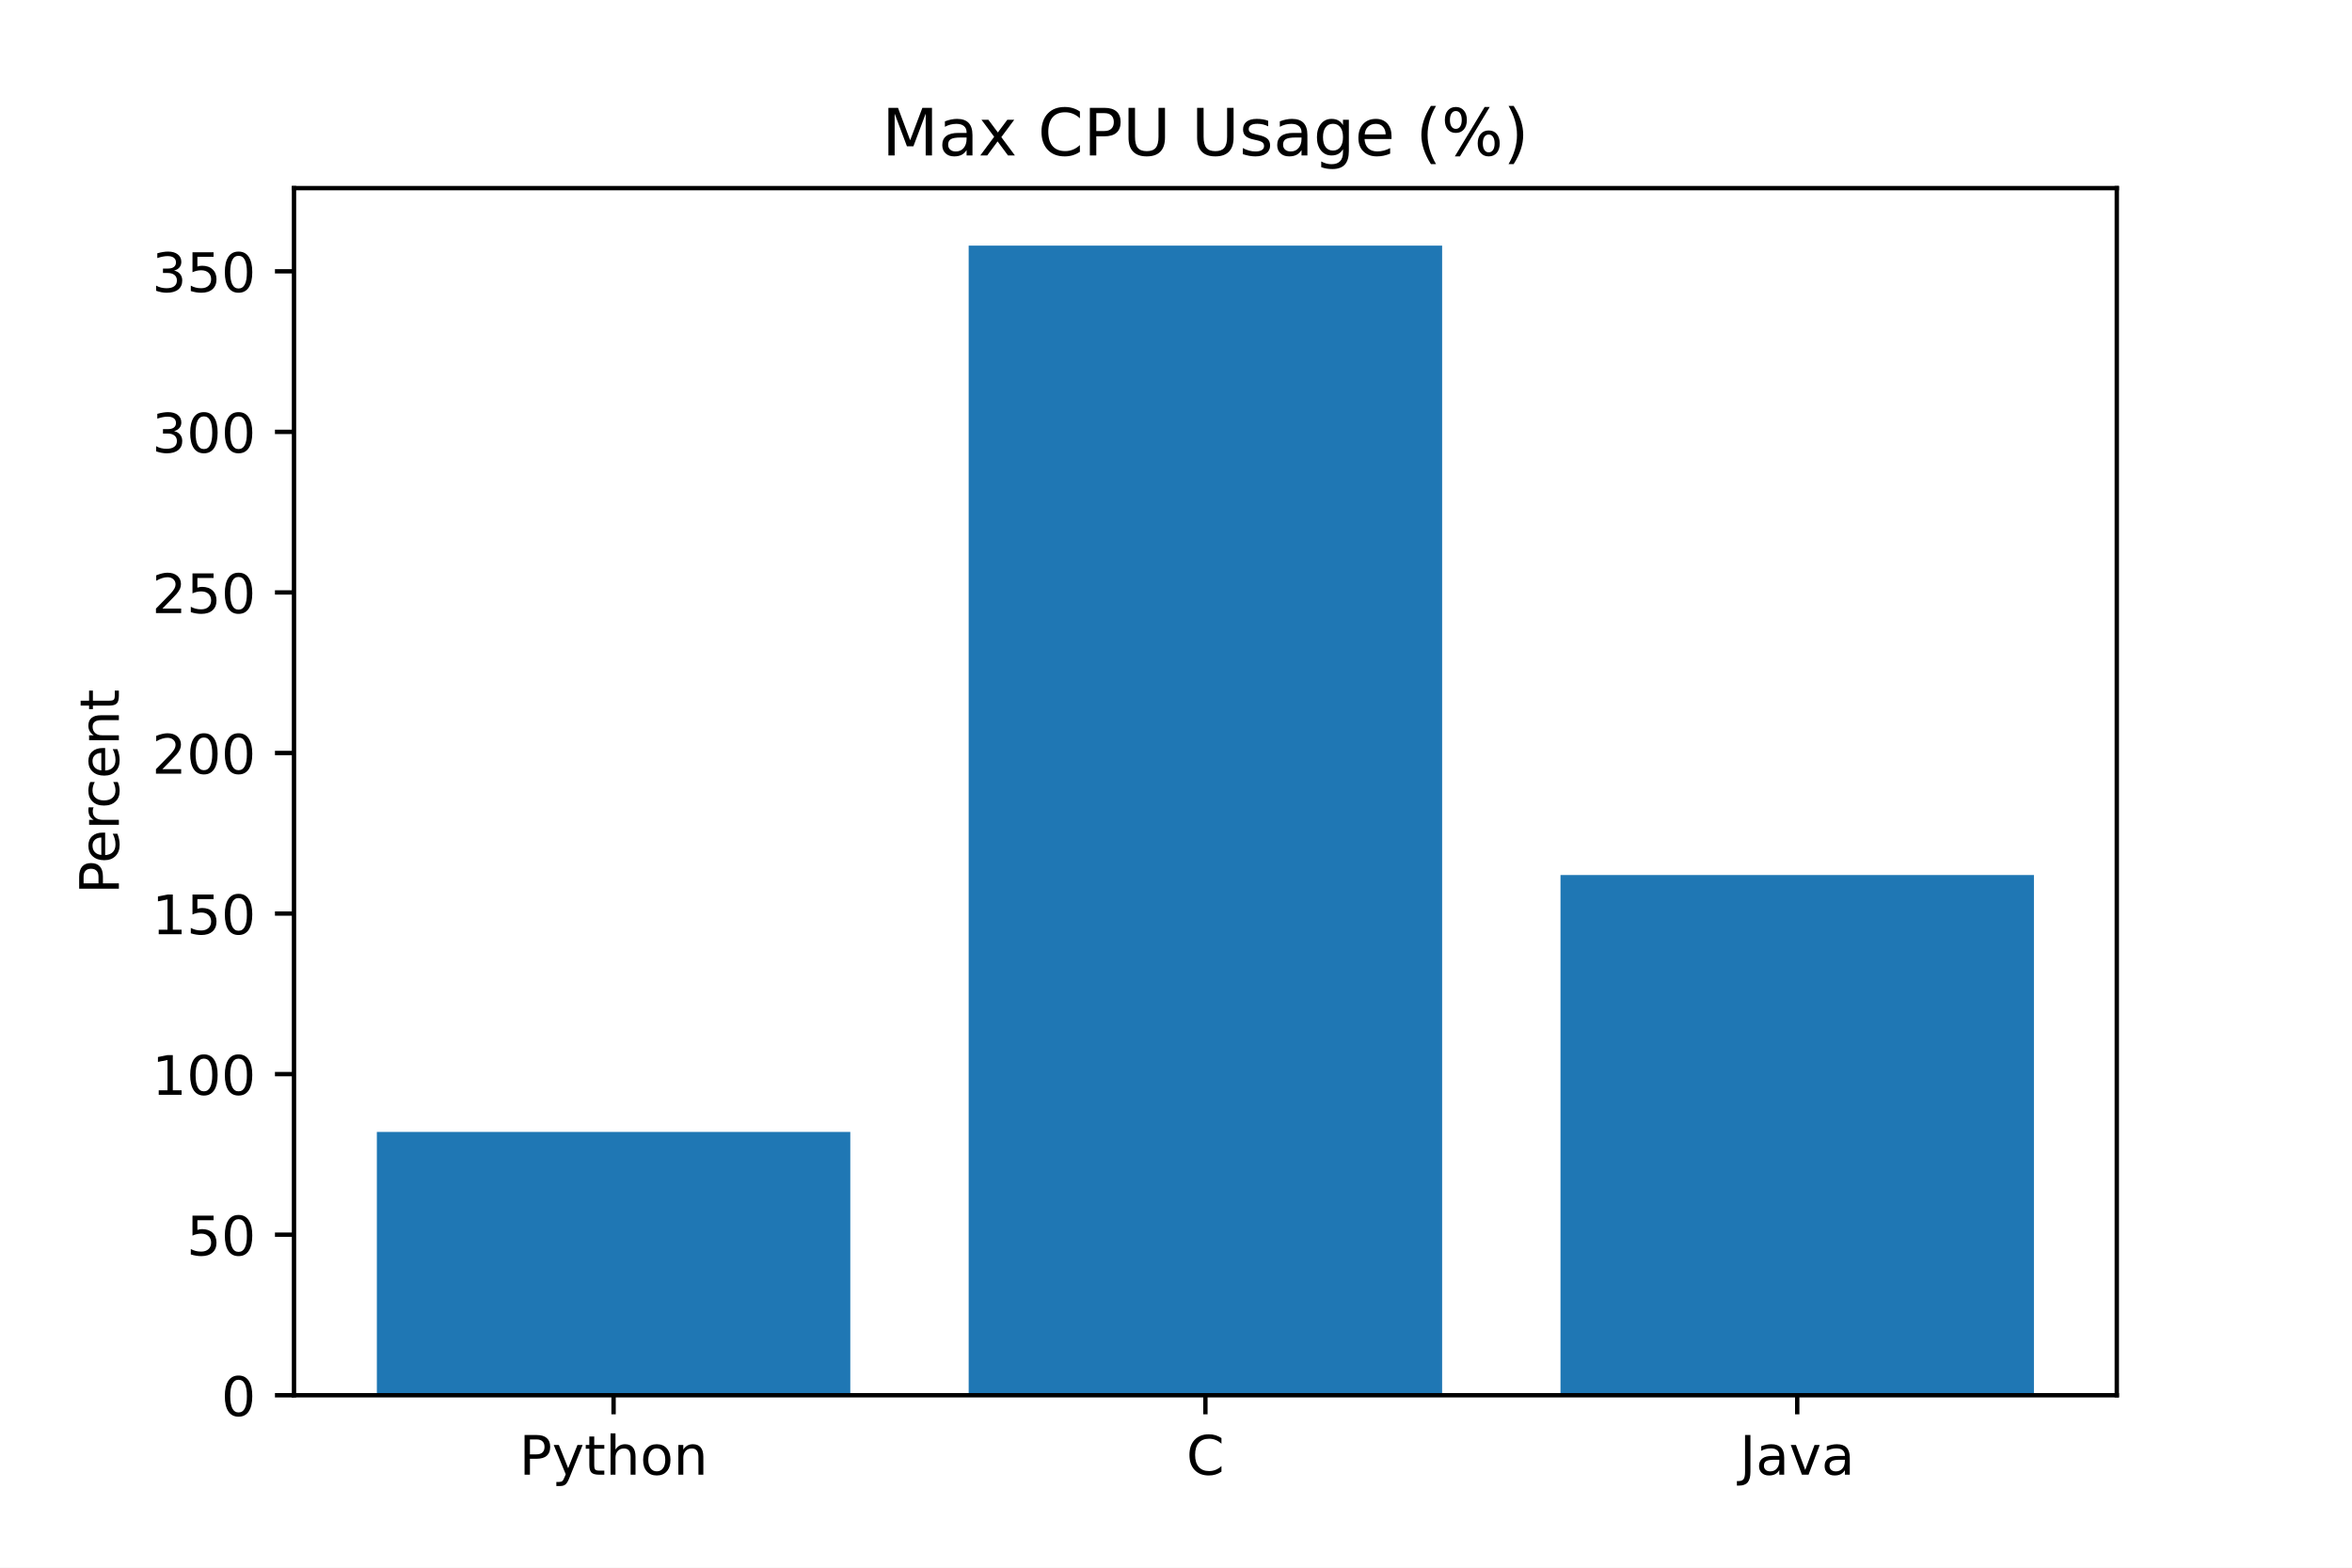
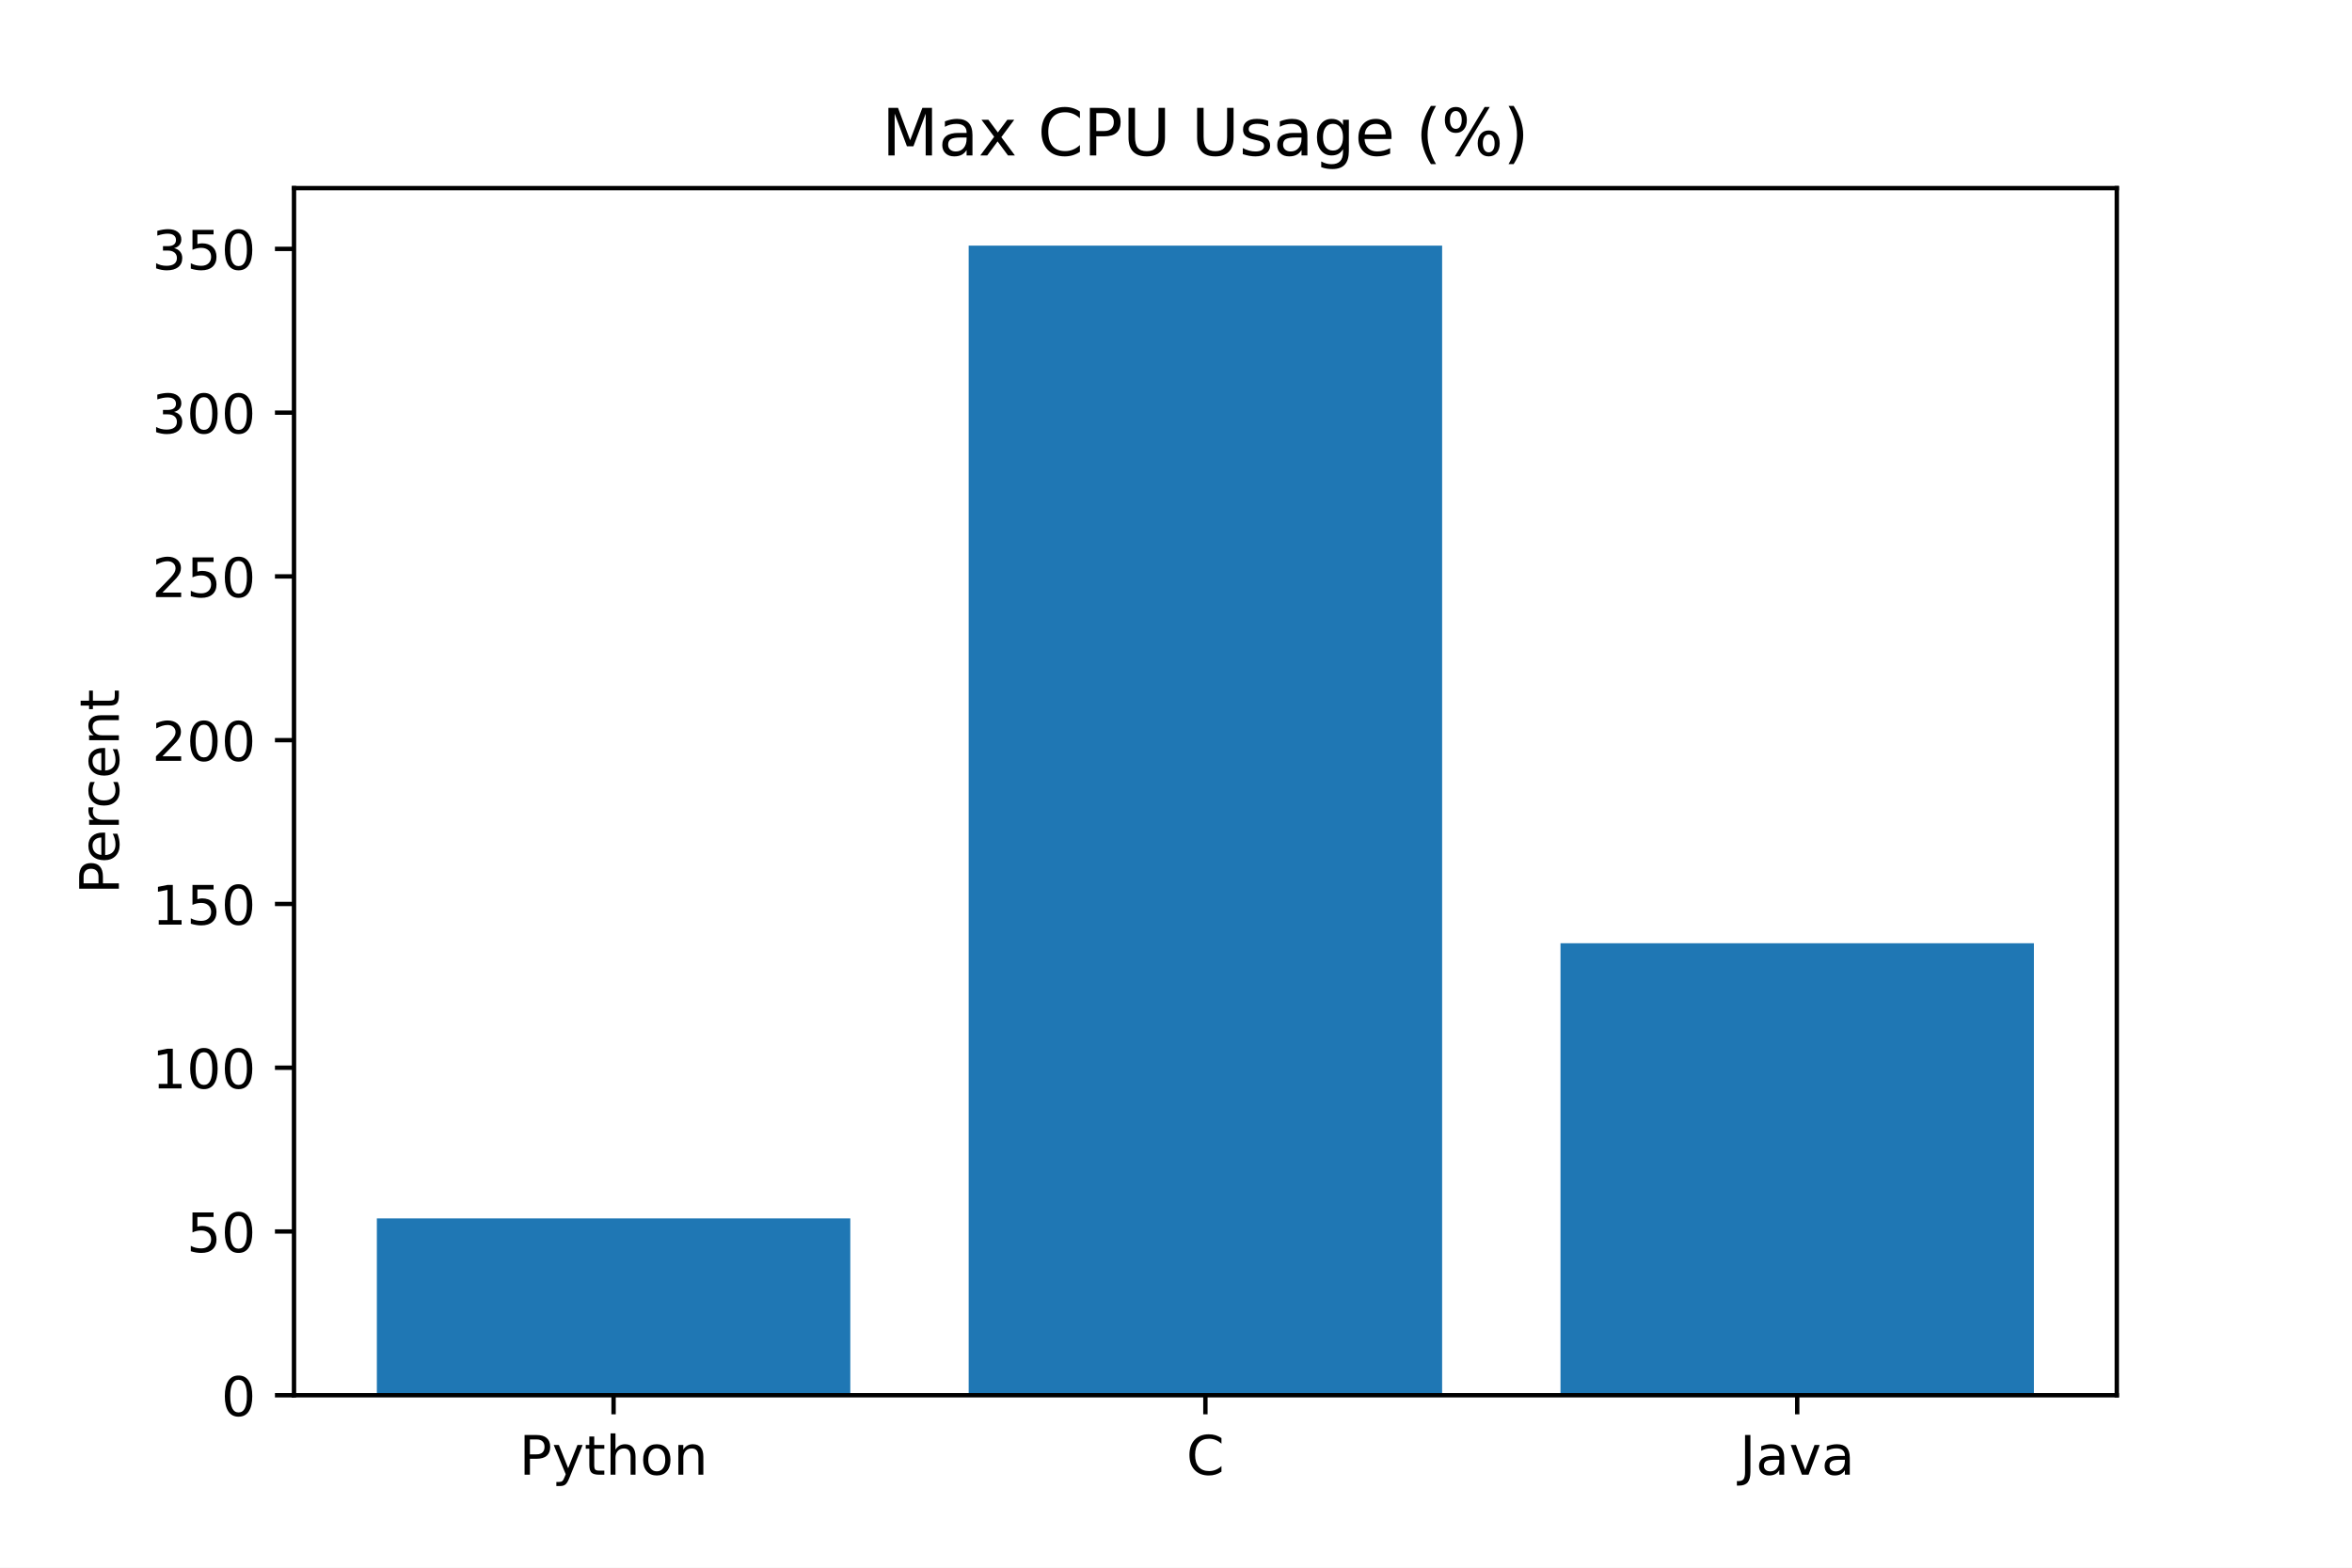
<svg xmlns="http://www.w3.org/2000/svg" xmlns:xlink="http://www.w3.org/1999/xlink" width="432pt" height="288pt" viewBox="0 0 432 288" version="1.1">
  <defs>
    <style type="text/css">*{stroke-linejoin: round; stroke-linecap: butt}</style>
  </defs>
  <g id="figure_1">
    <g id="patch_1">
      <path d="M 0 288  L 432 288  L 432 0  L 0 0  z " style="fill: #ffffff" />
    </g>
    <g id="axes_1">
      <g id="patch_2">
        <path d="M 54 256.32  L 388.8 256.32  L 388.8 34.56  L 54 34.56  z " style="fill: #ffffff" />
      </g>
      <g id="patch_3">
-         <path d="M 69.218 256.32  L 156.179 256.32  L 156.179 207.945  L 69.218 207.945  z " clip-path="url(#p026b6e44b7)" style="fill: #1f77b4" />
+         <path d="M 69.218 256.32  L 156.179 256.32  L 156.179 223.828  L 69.218 223.828  z " clip-path="url(#p86b0f9b2f6)" style="fill: #1f77b4" />
      </g>
      <g id="patch_4">
-         <path d="M 177.919 256.32  L 264.881 256.32  L 264.881 45.12  L 177.919 45.12  z " clip-path="url(#p026b6e44b7)" style="fill: #1f77b4" />
+         <path d="M 177.919 256.32  L 264.881 256.32  L 264.881 45.12  L 177.919 45.12  z " clip-path="url(#p86b0f9b2f6)" style="fill: #1f77b4" />
      </g>
      <g id="patch_5">
-         <path d="M 286.621 256.32  L 373.582 256.32  L 373.582 160.749  L 286.621 160.749  z " clip-path="url(#p026b6e44b7)" style="fill: #1f77b4" />
+         <path d="M 286.621 256.32  L 373.582 256.32  L 373.582 173.284  L 286.621 173.284  z " clip-path="url(#p86b0f9b2f6)" style="fill: #1f77b4" />
      </g>
      <g id="matplotlib.axis_1">
        <g id="xtick_1">
          <g id="line2d_1">
            <defs>
-               <path id="mb1764eec45" d="M 0 0  L 0 3.5  " style="stroke: #000000; stroke-width: 0.8" />
+               <path id="m8026411e08" d="M 0 0  L 0 3.5  " style="stroke: #000000; stroke-width: 0.8" />
            </defs>
            <g>
-               <use xlink:href="#mb1764eec45" x="112.699" y="256.32" style="stroke: #000000; stroke-width: 0.8" />
+               <use xlink:href="#m8026411e08" x="112.699" y="256.32" style="stroke: #000000; stroke-width: 0.8" />
            </g>
          </g>
          <g id="text_1">
            <g transform="translate(95.36745 270.9184) scale(0.1 -0.1)">
              <defs>
                <path id="DejaVuSans-50" d="M 1259 4147  L 1259 2394  L 2053 2394  Q 2494 2394 2734 2622  Q 2975 2850 2975 3272  Q 2975 3691 2734 3919  Q 2494 4147 2053 4147  L 1259 4147  z M 628 4666  L 2053 4666  Q 2838 4666 3239 4311  Q 3641 3956 3641 3272  Q 3641 2581 3239 2228  Q 2838 1875 2053 1875  L 1259 1875  L 1259 0  L 628 0  L 628 4666  z " transform="scale(0.015625)" />
                <path id="DejaVuSans-79" d="M 2059 -325  Q 1816 -950 1584 -1140  Q 1353 -1331 966 -1331  L 506 -1331  L 506 -850  L 844 -850  Q 1081 -850 1212 -737  Q 1344 -625 1503 -206  L 1606 56  L 191 3500  L 800 3500  L 1894 763  L 2988 3500  L 3597 3500  L 2059 -325  z " transform="scale(0.015625)" />
                <path id="DejaVuSans-74" d="M 1172 4494  L 1172 3500  L 2356 3500  L 2356 3053  L 1172 3053  L 1172 1153  Q 1172 725 1289 603  Q 1406 481 1766 481  L 2356 481  L 2356 0  L 1766 0  Q 1100 0 847 248  Q 594 497 594 1153  L 594 3053  L 172 3053  L 172 3500  L 594 3500  L 594 4494  L 1172 4494  z " transform="scale(0.015625)" />
                <path id="DejaVuSans-68" d="M 3513 2113  L 3513 0  L 2938 0  L 2938 2094  Q 2938 2591 2744 2837  Q 2550 3084 2163 3084  Q 1697 3084 1428 2787  Q 1159 2491 1159 1978  L 1159 0  L 581 0  L 581 4863  L 1159 4863  L 1159 2956  Q 1366 3272 1645 3428  Q 1925 3584 2291 3584  Q 2894 3584 3203 3211  Q 3513 2838 3513 2113  z " transform="scale(0.015625)" />
                <path id="DejaVuSans-6f" d="M 1959 3097  Q 1497 3097 1228 2736  Q 959 2375 959 1747  Q 959 1119 1226 758  Q 1494 397 1959 397  Q 2419 397 2687 759  Q 2956 1122 2956 1747  Q 2956 2369 2687 2733  Q 2419 3097 1959 3097  z M 1959 3584  Q 2709 3584 3137 3096  Q 3566 2609 3566 1747  Q 3566 888 3137 398  Q 2709 -91 1959 -91  Q 1206 -91 779 398  Q 353 888 353 1747  Q 353 2609 779 3096  Q 1206 3584 1959 3584  z " transform="scale(0.015625)" />
                <path id="DejaVuSans-6e" d="M 3513 2113  L 3513 0  L 2938 0  L 2938 2094  Q 2938 2591 2744 2837  Q 2550 3084 2163 3084  Q 1697 3084 1428 2787  Q 1159 2491 1159 1978  L 1159 0  L 581 0  L 581 3500  L 1159 3500  L 1159 2956  Q 1366 3272 1645 3428  Q 1925 3584 2291 3584  Q 2894 3584 3203 3211  Q 3513 2838 3513 2113  z " transform="scale(0.015625)" />
              </defs>
              <use xlink:href="#DejaVuSans-50" />
              <use xlink:href="#DejaVuSans-79" transform="translate(60.30273 0)" />
              <use xlink:href="#DejaVuSans-74" transform="translate(119.4824 0)" />
              <use xlink:href="#DejaVuSans-68" transform="translate(158.6914 0)" />
              <use xlink:href="#DejaVuSans-6f" transform="translate(222.0703 0)" />
              <use xlink:href="#DejaVuSans-6e" transform="translate(283.252 0)" />
            </g>
          </g>
        </g>
        <g id="xtick_2">
          <g id="line2d_2">
            <g>
-               <use xlink:href="#mb1764eec45" x="221.4" y="256.32" style="stroke: #000000; stroke-width: 0.8" />
+               <use xlink:href="#m8026411e08" x="221.4" y="256.32" style="stroke: #000000; stroke-width: 0.8" />
            </g>
          </g>
          <g id="text_2">
            <g transform="translate(217.9086 270.9184) scale(0.1 -0.1)">
              <defs>
                <path id="DejaVuSans-43" d="M 4122 4306  L 4122 3641  Q 3803 3938 3442 4084  Q 3081 4231 2675 4231  Q 1875 4231 1450 3742  Q 1025 3253 1025 2328  Q 1025 1406 1450 917  Q 1875 428 2675 428  Q 3081 428 3442 575  Q 3803 722 4122 1019  L 4122 359  Q 3791 134 3420 21  Q 3050 -91 2638 -91  Q 1578 -91 968 557  Q 359 1206 359 2328  Q 359 3453 968 4101  Q 1578 4750 2638 4750  Q 3056 4750 3426 4639  Q 3797 4528 4122 4306  z " transform="scale(0.015625)" />
              </defs>
              <use xlink:href="#DejaVuSans-43" />
            </g>
          </g>
        </g>
        <g id="xtick_3">
          <g id="line2d_3">
            <g>
-               <use xlink:href="#mb1764eec45" x="330.101" y="256.32" style="stroke: #000000; stroke-width: 0.8" />
+               <use xlink:href="#m8026411e08" x="330.101" y="256.32" style="stroke: #000000; stroke-width: 0.8" />
            </g>
          </g>
          <g id="text_3">
            <g transform="translate(319.5388 270.9184) scale(0.1 -0.1)">
              <defs>
                <path id="DejaVuSans-4a" d="M 628 4666  L 1259 4666  L 1259 325  Q 1259 -519 939 -900  Q 619 -1281 -91 -1281  L -331 -1281  L -331 -750  L -134 -750  Q 284 -750 456 -515  Q 628 -281 628 325  L 628 4666  z " transform="scale(0.015625)" />
                <path id="DejaVuSans-61" d="M 2194 1759  Q 1497 1759 1228 1600  Q 959 1441 959 1056  Q 959 750 1161 570  Q 1363 391 1709 391  Q 2188 391 2477 730  Q 2766 1069 2766 1631  L 2766 1759  L 2194 1759  z M 3341 1997  L 3341 0  L 2766 0  L 2766 531  Q 2569 213 2275 61  Q 1981 -91 1556 -91  Q 1019 -91 701 211  Q 384 513 384 1019  Q 384 1609 779 1909  Q 1175 2209 1959 2209  L 2766 2209  L 2766 2266  Q 2766 2663 2505 2880  Q 2244 3097 1772 3097  Q 1472 3097 1187 3025  Q 903 2953 641 2809  L 641 3341  Q 956 3463 1253 3523  Q 1550 3584 1831 3584  Q 2591 3584 2966 3190  Q 3341 2797 3341 1997  z " transform="scale(0.015625)" />
                <path id="DejaVuSans-76" d="M 191 3500  L 800 3500  L 1894 563  L 2988 3500  L 3597 3500  L 2284 0  L 1503 0  L 191 3500  z " transform="scale(0.015625)" />
              </defs>
              <use xlink:href="#DejaVuSans-4a" />
              <use xlink:href="#DejaVuSans-61" transform="translate(29.49219 0)" />
              <use xlink:href="#DejaVuSans-76" transform="translate(90.77148 0)" />
              <use xlink:href="#DejaVuSans-61" transform="translate(149.9512 0)" />
            </g>
          </g>
        </g>
      </g>
      <g id="matplotlib.axis_2">
        <g id="ytick_1">
          <g id="line2d_4">
            <defs>
-               <path id="mb3b1a26e0e" d="M 0 0  L -3.5 0  " style="stroke: #000000; stroke-width: 0.8" />
+               <path id="m56fd58161e" d="M 0 0  L -3.5 0  " style="stroke: #000000; stroke-width: 0.8" />
            </defs>
            <g>
-               <use xlink:href="#mb3b1a26e0e" x="54" y="256.32" style="stroke: #000000; stroke-width: 0.8" />
+               <use xlink:href="#m56fd58161e" x="54" y="256.32" style="stroke: #000000; stroke-width: 0.8" />
            </g>
          </g>
          <g id="text_4">
            <g transform="translate(40.6375 260.1192) scale(0.1 -0.1)">
              <defs>
                <path id="DejaVuSans-30" d="M 2034 4250  Q 1547 4250 1301 3770  Q 1056 3291 1056 2328  Q 1056 1369 1301 889  Q 1547 409 2034 409  Q 2525 409 2770 889  Q 3016 1369 3016 2328  Q 3016 3291 2770 3770  Q 2525 4250 2034 4250  z M 2034 4750  Q 2819 4750 3233 4129  Q 3647 3509 3647 2328  Q 3647 1150 3233 529  Q 2819 -91 2034 -91  Q 1250 -91 836 529  Q 422 1150 422 2328  Q 422 3509 836 4129  Q 1250 4750 2034 4750  z " transform="scale(0.015625)" />
              </defs>
              <use xlink:href="#DejaVuSans-30" />
            </g>
          </g>
        </g>
        <g id="ytick_2">
          <g id="line2d_5">
            <g>
-               <use xlink:href="#mb3b1a26e0e" x="54" y="226.823" style="stroke: #000000; stroke-width: 0.8" />
+               <use xlink:href="#m56fd58161e" x="54" y="226.235" style="stroke: #000000; stroke-width: 0.8" />
            </g>
          </g>
          <g id="text_5">
-             <g transform="translate(34.275 230.622) scale(0.1 -0.1)">
+             <g transform="translate(34.275 230.0337) scale(0.1 -0.1)">
              <defs>
                <path id="DejaVuSans-35" d="M 691 4666  L 3169 4666  L 3169 4134  L 1269 4134  L 1269 2991  Q 1406 3038 1543 3061  Q 1681 3084 1819 3084  Q 2600 3084 3056 2656  Q 3513 2228 3513 1497  Q 3513 744 3044 326  Q 2575 -91 1722 -91  Q 1428 -91 1123 -41  Q 819 9 494 109  L 494 744  Q 775 591 1075 516  Q 1375 441 1709 441  Q 2250 441 2565 725  Q 2881 1009 2881 1497  Q 2881 1984 2565 2268  Q 2250 2553 1709 2553  Q 1456 2553 1204 2497  Q 953 2441 691 2322  L 691 4666  z " transform="scale(0.015625)" />
              </defs>
              <use xlink:href="#DejaVuSans-35" />
              <use xlink:href="#DejaVuSans-30" transform="translate(63.62305 0)" />
            </g>
          </g>
        </g>
        <g id="ytick_3">
          <g id="line2d_6">
            <g>
-               <use xlink:href="#mb3b1a26e0e" x="54" y="197.326" style="stroke: #000000; stroke-width: 0.8" />
+               <use xlink:href="#m56fd58161e" x="54" y="196.149" style="stroke: #000000; stroke-width: 0.8" />
            </g>
          </g>
          <g id="text_6">
-             <g transform="translate(27.9125 201.1248) scale(0.1 -0.1)">
+             <g transform="translate(27.9125 199.9483) scale(0.1 -0.1)">
              <defs>
                <path id="DejaVuSans-31" d="M 794 531  L 1825 531  L 1825 4091  L 703 3866  L 703 4441  L 1819 4666  L 2450 4666  L 2450 531  L 3481 531  L 3481 0  L 794 0  L 794 531  z " transform="scale(0.015625)" />
              </defs>
              <use xlink:href="#DejaVuSans-31" />
              <use xlink:href="#DejaVuSans-30" transform="translate(63.62305 0)" />
              <use xlink:href="#DejaVuSans-30" transform="translate(127.2461 0)" />
            </g>
          </g>
        </g>
        <g id="ytick_4">
          <g id="line2d_7">
            <g>
-               <use xlink:href="#mb3b1a26e0e" x="54" y="167.828" style="stroke: #000000; stroke-width: 0.8" />
+               <use xlink:href="#m56fd58161e" x="54" y="166.064" style="stroke: #000000; stroke-width: 0.8" />
            </g>
          </g>
          <g id="text_7">
-             <g transform="translate(27.9125 171.6276) scale(0.1 -0.1)">
+             <g transform="translate(27.9125 169.8628) scale(0.1 -0.1)">
              <use xlink:href="#DejaVuSans-31" />
              <use xlink:href="#DejaVuSans-35" transform="translate(63.62305 0)" />
              <use xlink:href="#DejaVuSans-30" transform="translate(127.2461 0)" />
            </g>
          </g>
        </g>
        <g id="ytick_5">
          <g id="line2d_8">
            <g>
-               <use xlink:href="#mb3b1a26e0e" x="54" y="138.331" style="stroke: #000000; stroke-width: 0.8" />
+               <use xlink:href="#m56fd58161e" x="54" y="135.978" style="stroke: #000000; stroke-width: 0.8" />
            </g>
          </g>
          <g id="text_8">
-             <g transform="translate(27.9125 142.1304) scale(0.1 -0.1)">
+             <g transform="translate(27.9125 139.7773) scale(0.1 -0.1)">
              <defs>
                <path id="DejaVuSans-32" d="M 1228 531  L 3431 531  L 3431 0  L 469 0  L 469 531  Q 828 903 1448 1529  Q 2069 2156 2228 2338  Q 2531 2678 2651 2914  Q 2772 3150 2772 3378  Q 2772 3750 2511 3984  Q 2250 4219 1831 4219  Q 1534 4219 1204 4116  Q 875 4013 500 3803  L 500 4441  Q 881 4594 1212 4672  Q 1544 4750 1819 4750  Q 2544 4750 2975 4387  Q 3406 4025 3406 3419  Q 3406 3131 3298 2873  Q 3191 2616 2906 2266  Q 2828 2175 2409 1742  Q 1991 1309 1228 531  z " transform="scale(0.015625)" />
              </defs>
              <use xlink:href="#DejaVuSans-32" />
              <use xlink:href="#DejaVuSans-30" transform="translate(63.62305 0)" />
              <use xlink:href="#DejaVuSans-30" transform="translate(127.2461 0)" />
            </g>
          </g>
        </g>
        <g id="ytick_6">
          <g id="line2d_9">
            <g>
-               <use xlink:href="#mb3b1a26e0e" x="54" y="108.834" style="stroke: #000000; stroke-width: 0.8" />
+               <use xlink:href="#m56fd58161e" x="54" y="105.893" style="stroke: #000000; stroke-width: 0.8" />
            </g>
          </g>
          <g id="text_9">
-             <g transform="translate(27.9125 112.6332) scale(0.1 -0.1)">
+             <g transform="translate(27.9125 109.6919) scale(0.1 -0.1)">
              <use xlink:href="#DejaVuSans-32" />
              <use xlink:href="#DejaVuSans-35" transform="translate(63.62305 0)" />
              <use xlink:href="#DejaVuSans-30" transform="translate(127.2461 0)" />
            </g>
          </g>
        </g>
        <g id="ytick_7">
          <g id="line2d_10">
            <g>
-               <use xlink:href="#mb3b1a26e0e" x="54" y="79.337" style="stroke: #000000; stroke-width: 0.8" />
+               <use xlink:href="#m56fd58161e" x="54" y="75.807" style="stroke: #000000; stroke-width: 0.8" />
            </g>
          </g>
          <g id="text_10">
-             <g transform="translate(27.9125 83.13598) scale(0.1 -0.1)">
+             <g transform="translate(27.9125 79.6064) scale(0.1 -0.1)">
              <defs>
                <path id="DejaVuSans-33" d="M 2597 2516  Q 3050 2419 3304 2112  Q 3559 1806 3559 1356  Q 3559 666 3084 287  Q 2609 -91 1734 -91  Q 1441 -91 1130 -33  Q 819 25 488 141  L 488 750  Q 750 597 1062 519  Q 1375 441 1716 441  Q 2309 441 2620 675  Q 2931 909 2931 1356  Q 2931 1769 2642 2001  Q 2353 2234 1838 2234  L 1294 2234  L 1294 2753  L 1863 2753  Q 2328 2753 2575 2939  Q 2822 3125 2822 3475  Q 2822 3834 2567 4026  Q 2313 4219 1838 4219  Q 1578 4219 1281 4162  Q 984 4106 628 3988  L 628 4550  Q 988 4650 1302 4700  Q 1616 4750 1894 4750  Q 2613 4750 3031 4423  Q 3450 4097 3450 3541  Q 3450 3153 3228 2886  Q 3006 2619 2597 2516  z " transform="scale(0.015625)" />
              </defs>
              <use xlink:href="#DejaVuSans-33" />
              <use xlink:href="#DejaVuSans-30" transform="translate(63.62305 0)" />
              <use xlink:href="#DejaVuSans-30" transform="translate(127.2461 0)" />
            </g>
          </g>
        </g>
        <g id="ytick_8">
          <g id="line2d_11">
            <g>
-               <use xlink:href="#mb3b1a26e0e" x="54" y="49.84" style="stroke: #000000; stroke-width: 0.8" />
+               <use xlink:href="#m56fd58161e" x="54" y="45.722" style="stroke: #000000; stroke-width: 0.8" />
            </g>
          </g>
          <g id="text_11">
-             <g transform="translate(27.9125 53.63877) scale(0.1 -0.1)">
+             <g transform="translate(27.9125 49.52093) scale(0.1 -0.1)">
              <use xlink:href="#DejaVuSans-33" />
              <use xlink:href="#DejaVuSans-35" transform="translate(63.62305 0)" />
              <use xlink:href="#DejaVuSans-30" transform="translate(127.2461 0)" />
            </g>
          </g>
        </g>
        <g id="text_12">
          <g transform="translate(21.83281 164.2478) rotate(-90) scale(0.1 -0.1)">
            <defs>
              <path id="DejaVuSans-65" d="M 3597 1894  L 3597 1613  L 953 1613  Q 991 1019 1311 708  Q 1631 397 2203 397  Q 2534 397 2845 478  Q 3156 559 3463 722  L 3463 178  Q 3153 47 2828 -22  Q 2503 -91 2169 -91  Q 1331 -91 842 396  Q 353 884 353 1716  Q 353 2575 817 3079  Q 1281 3584 2069 3584  Q 2775 3584 3186 3129  Q 3597 2675 3597 1894  z M 3022 2063  Q 3016 2534 2758 2815  Q 2500 3097 2075 3097  Q 1594 3097 1305 2825  Q 1016 2553 972 2059  L 3022 2063  z " transform="scale(0.015625)" />
              <path id="DejaVuSans-72" d="M 2631 2963  Q 2534 3019 2420 3045  Q 2306 3072 2169 3072  Q 1681 3072 1420 2755  Q 1159 2438 1159 1844  L 1159 0  L 581 0  L 581 3500  L 1159 3500  L 1159 2956  Q 1341 3275 1631 3429  Q 1922 3584 2338 3584  Q 2397 3584 2469 3576  Q 2541 3569 2628 3553  L 2631 2963  z " transform="scale(0.015625)" />
              <path id="DejaVuSans-63" d="M 3122 3366  L 3122 2828  Q 2878 2963 2633 3030  Q 2388 3097 2138 3097  Q 1578 3097 1268 2742  Q 959 2388 959 1747  Q 959 1106 1268 751  Q 1578 397 2138 397  Q 2388 397 2633 464  Q 2878 531 3122 666  L 3122 134  Q 2881 22 2623 -34  Q 2366 -91 2075 -91  Q 1284 -91 818 406  Q 353 903 353 1747  Q 353 2603 823 3093  Q 1294 3584 2113 3584  Q 2378 3584 2631 3529  Q 2884 3475 3122 3366  z " transform="scale(0.015625)" />
            </defs>
            <use xlink:href="#DejaVuSans-50" />
            <use xlink:href="#DejaVuSans-65" transform="translate(56.67773 0)" />
            <use xlink:href="#DejaVuSans-72" transform="translate(118.2012 0)" />
            <use xlink:href="#DejaVuSans-63" transform="translate(157.0645 0)" />
            <use xlink:href="#DejaVuSans-65" transform="translate(212.0449 0)" />
            <use xlink:href="#DejaVuSans-6e" transform="translate(273.5684 0)" />
            <use xlink:href="#DejaVuSans-74" transform="translate(336.9473 0)" />
          </g>
        </g>
      </g>
      <g id="patch_6">
        <path d="M 54 256.32  L 54 34.56  " style="fill: none; stroke: #000000; stroke-width: 0.8; stroke-linejoin: miter; stroke-linecap: square" />
      </g>
      <g id="patch_7">
        <path d="M 388.8 256.32  L 388.8 34.56  " style="fill: none; stroke: #000000; stroke-width: 0.8; stroke-linejoin: miter; stroke-linecap: square" />
      </g>
      <g id="patch_8">
        <path d="M 54 256.32  L 388.8 256.32  " style="fill: none; stroke: #000000; stroke-width: 0.8; stroke-linejoin: miter; stroke-linecap: square" />
      </g>
      <g id="patch_9">
        <path d="M 54 34.56  L 388.8 34.56  " style="fill: none; stroke: #000000; stroke-width: 0.8; stroke-linejoin: miter; stroke-linecap: square" />
      </g>
      <g id="text_13">
        <g transform="translate(161.9981 28.56) scale(0.12 -0.12)">
          <defs>
            <path id="DejaVuSans-4d" d="M 628 4666  L 1569 4666  L 2759 1491  L 3956 4666  L 4897 4666  L 4897 0  L 4281 0  L 4281 4097  L 3078 897  L 2444 897  L 1241 4097  L 1241 0  L 628 0  L 628 4666  z " transform="scale(0.015625)" />
            <path id="DejaVuSans-78" d="M 3513 3500  L 2247 1797  L 3578 0  L 2900 0  L 1881 1375  L 863 0  L 184 0  L 1544 1831  L 300 3500  L 978 3500  L 1906 2253  L 2834 3500  L 3513 3500  z " transform="scale(0.015625)" />
            <path id="DejaVuSans-20" transform="scale(0.015625)" />
            <path id="DejaVuSans-55" d="M 556 4666  L 1191 4666  L 1191 1831  Q 1191 1081 1462 751  Q 1734 422 2344 422  Q 2950 422 3222 751  Q 3494 1081 3494 1831  L 3494 4666  L 4128 4666  L 4128 1753  Q 4128 841 3676 375  Q 3225 -91 2344 -91  Q 1459 -91 1007 375  Q 556 841 556 1753  L 556 4666  z " transform="scale(0.015625)" />
            <path id="DejaVuSans-73" d="M 2834 3397  L 2834 2853  Q 2591 2978 2328 3040  Q 2066 3103 1784 3103  Q 1356 3103 1142 2972  Q 928 2841 928 2578  Q 928 2378 1081 2264  Q 1234 2150 1697 2047  L 1894 2003  Q 2506 1872 2764 1633  Q 3022 1394 3022 966  Q 3022 478 2636 193  Q 2250 -91 1575 -91  Q 1294 -91 989 -36  Q 684 19 347 128  L 347 722  Q 666 556 975 473  Q 1284 391 1588 391  Q 1994 391 2212 530  Q 2431 669 2431 922  Q 2431 1156 2273 1281  Q 2116 1406 1581 1522  L 1381 1569  Q 847 1681 609 1914  Q 372 2147 372 2553  Q 372 3047 722 3315  Q 1072 3584 1716 3584  Q 2034 3584 2315 3537  Q 2597 3491 2834 3397  z " transform="scale(0.015625)" />
            <path id="DejaVuSans-67" d="M 2906 1791  Q 2906 2416 2648 2759  Q 2391 3103 1925 3103  Q 1463 3103 1205 2759  Q 947 2416 947 1791  Q 947 1169 1205 825  Q 1463 481 1925 481  Q 2391 481 2648 825  Q 2906 1169 2906 1791  z M 3481 434  Q 3481 -459 3084 -895  Q 2688 -1331 1869 -1331  Q 1566 -1331 1297 -1286  Q 1028 -1241 775 -1147  L 775 -588  Q 1028 -725 1275 -790  Q 1522 -856 1778 -856  Q 2344 -856 2625 -561  Q 2906 -266 2906 331  L 2906 616  Q 2728 306 2450 153  Q 2172 0 1784 0  Q 1141 0 747 490  Q 353 981 353 1791  Q 353 2603 747 3093  Q 1141 3584 1784 3584  Q 2172 3584 2450 3431  Q 2728 3278 2906 2969  L 2906 3500  L 3481 3500  L 3481 434  z " transform="scale(0.015625)" />
            <path id="DejaVuSans-28" d="M 1984 4856  Q 1566 4138 1362 3434  Q 1159 2731 1159 2009  Q 1159 1288 1364 580  Q 1569 -128 1984 -844  L 1484 -844  Q 1016 -109 783 600  Q 550 1309 550 2009  Q 550 2706 781 3412  Q 1013 4119 1484 4856  L 1984 4856  z " transform="scale(0.015625)" />
            <path id="DejaVuSans-25" d="M 4653 2053  Q 4381 2053 4226 1822  Q 4072 1591 4072 1178  Q 4072 772 4226 539  Q 4381 306 4653 306  Q 4919 306 5073 539  Q 5228 772 5228 1178  Q 5228 1588 5073 1820  Q 4919 2053 4653 2053  z M 4653 2450  Q 5147 2450 5437 2106  Q 5728 1763 5728 1178  Q 5728 594 5436 251  Q 5144 -91 4653 -91  Q 4153 -91 3862 251  Q 3572 594 3572 1178  Q 3572 1766 3864 2108  Q 4156 2450 4653 2450  z M 1428 4353  Q 1159 4353 1004 4120  Q 850 3888 850 3481  Q 850 3069 1003 2837  Q 1156 2606 1428 2606  Q 1700 2606 1854 2837  Q 2009 3069 2009 3481  Q 2009 3884 1853 4118  Q 1697 4353 1428 4353  z M 4250 4750  L 4750 4750  L 1831 -91  L 1331 -91  L 4250 4750  z M 1428 4750  Q 1922 4750 2215 4408  Q 2509 4066 2509 3481  Q 2509 2891 2217 2550  Q 1925 2209 1428 2209  Q 931 2209 642 2551  Q 353 2894 353 3481  Q 353 4063 643 4406  Q 934 4750 1428 4750  z " transform="scale(0.015625)" />
            <path id="DejaVuSans-29" d="M 513 4856  L 1013 4856  Q 1481 4119 1714 3412  Q 1947 2706 1947 2009  Q 1947 1309 1714 600  Q 1481 -109 1013 -844  L 513 -844  Q 928 -128 1133 580  Q 1338 1288 1338 2009  Q 1338 2731 1133 3434  Q 928 4138 513 4856  z " transform="scale(0.015625)" />
          </defs>
          <use xlink:href="#DejaVuSans-4d" />
          <use xlink:href="#DejaVuSans-61" transform="translate(86.2793 0)" />
          <use xlink:href="#DejaVuSans-78" transform="translate(147.5586 0)" />
          <use xlink:href="#DejaVuSans-20" transform="translate(206.7383 0)" />
          <use xlink:href="#DejaVuSans-43" transform="translate(238.5254 0)" />
          <use xlink:href="#DejaVuSans-50" transform="translate(308.3496 0)" />
          <use xlink:href="#DejaVuSans-55" transform="translate(368.6523 0)" />
          <use xlink:href="#DejaVuSans-20" transform="translate(441.8457 0)" />
          <use xlink:href="#DejaVuSans-55" transform="translate(473.6328 0)" />
          <use xlink:href="#DejaVuSans-73" transform="translate(546.8262 0)" />
          <use xlink:href="#DejaVuSans-61" transform="translate(598.9258 0)" />
          <use xlink:href="#DejaVuSans-67" transform="translate(660.2051 0)" />
          <use xlink:href="#DejaVuSans-65" transform="translate(723.6816 0)" />
          <use xlink:href="#DejaVuSans-20" transform="translate(785.2051 0)" />
          <use xlink:href="#DejaVuSans-28" transform="translate(816.9922 0)" />
          <use xlink:href="#DejaVuSans-25" transform="translate(856.0059 0)" />
          <use xlink:href="#DejaVuSans-29" transform="translate(951.0254 0)" />
        </g>
      </g>
    </g>
  </g>
  <defs>
-     <clipPath id="p026b6e44b7">
+     <clipPath id="p86b0f9b2f6">
      <rect x="54" y="34.56" width="334.8" height="221.76" />
    </clipPath>
  </defs>
</svg>
